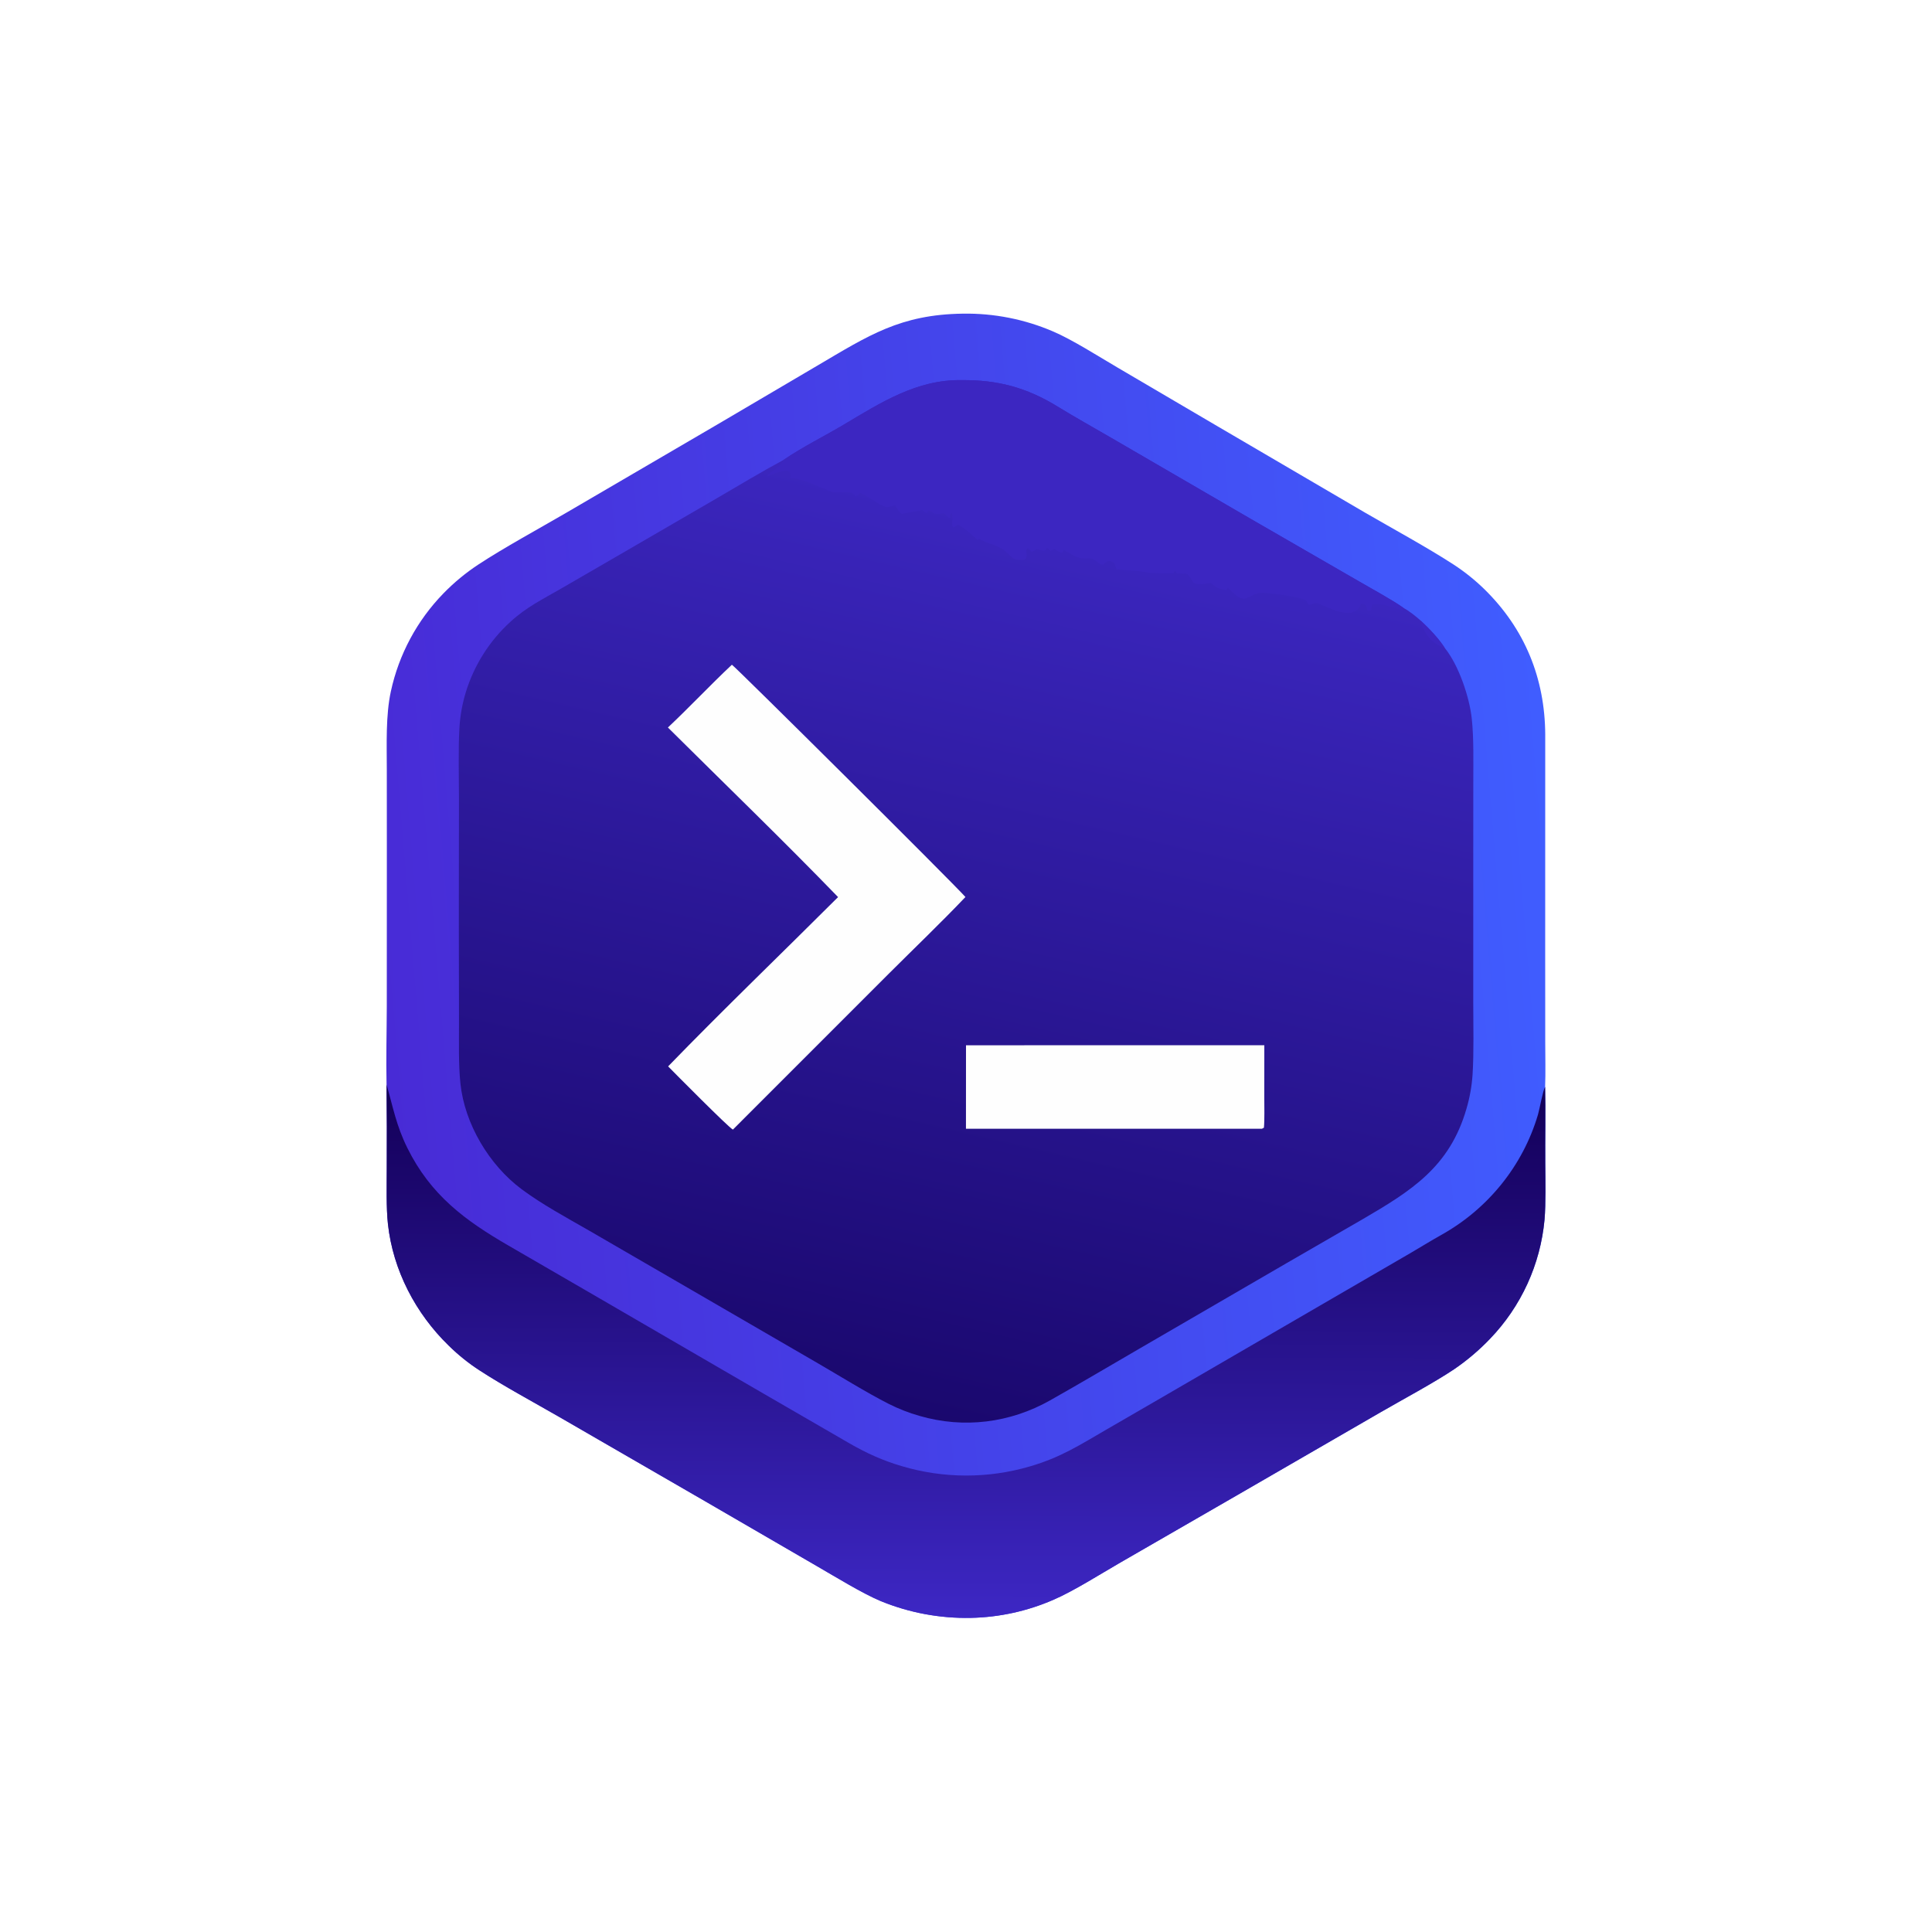
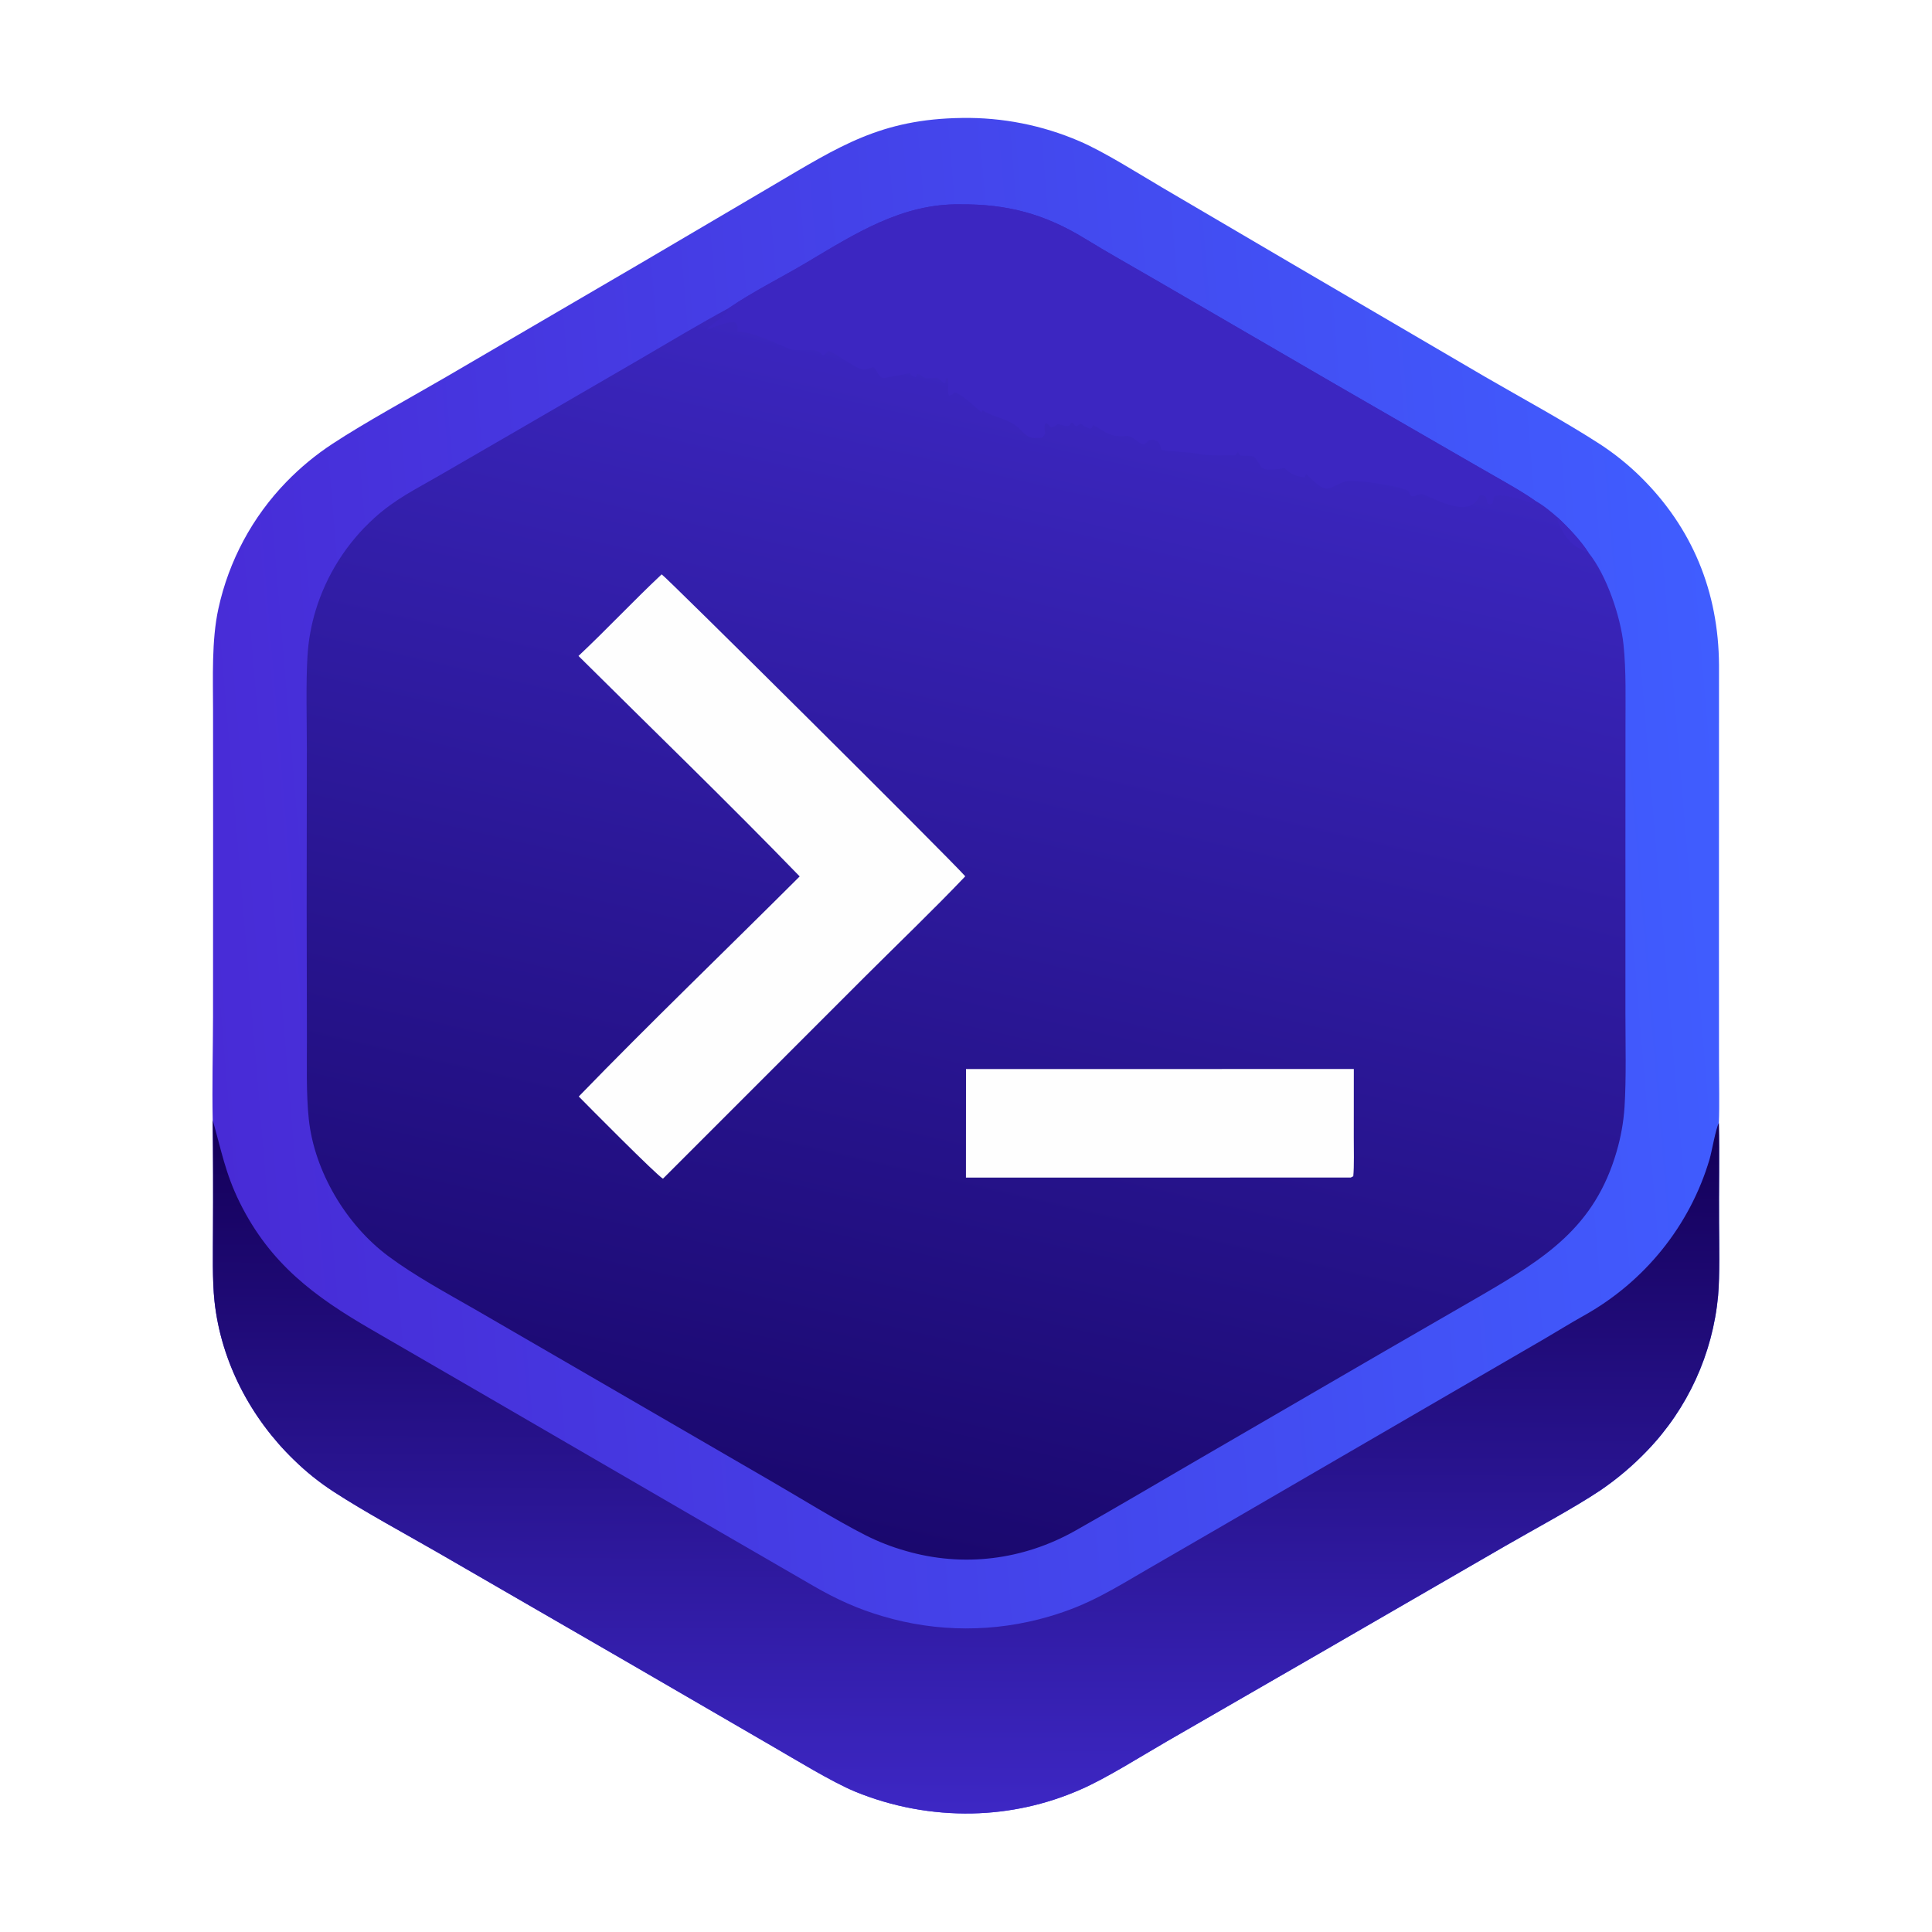
- <svg xmlns="http://www.w3.org/2000/svg" width="512" height="512">
+ <svg xmlns="http://www.w3.org/2000/svg" viewBox="0 0 512 512" shape-rendering="geometricPrecision">
  <defs>
    <linearGradient id="a" x1="398.77" x2="1646.86" y1="1000.06" y2="895.472" gradientTransform="scale(.25)" gradientUnits="userSpaceOnUse">
      <stop offset="0" style="stop-color:#482bd6;stop-opacity:1" />
      <stop offset="1" style="stop-color:#405dff;stop-opacity:1" />
    </linearGradient>
    <linearGradient id="b" x1="1023.29" x2="1020.89" y1="1162.33" y2="1713" gradientTransform="scale(.25)" gradientUnits="userSpaceOnUse">
      <stop offset="0" style="stop-color:#14005a;stop-opacity:1" />
      <stop offset="1" style="stop-color:#3d27c4;stop-opacity:1" />
    </linearGradient>
    <linearGradient id="c" x1="901.175" x2="1115.46" y1="1482.1" y2="557.879" gradientTransform="scale(.25)" gradientUnits="userSpaceOnUse">
      <stop offset="0" style="stop-color:#1a086e;stop-opacity:1" />
      <stop offset="1" style="stop-color:#3b26be;stop-opacity:1" />
    </linearGradient>
  </defs>
-   <path d="M102.438 287.414c-.145-6.86.046-14.062.066-20.969l.016-38.715-.012-23.785c-.004-6.652-.32-14.351 1.086-20.773a53.4 53.4 0 0 1 13.91-25.906 55.5 55.5 0 0 1 9.379-7.735c6.539-4.304 16.168-9.562 23.11-13.601L190 112.555l26.652-15.688c13.52-7.957 21.946-13.527 38.536-13.746a58.2 58.2 0 0 1 23.902 4.723c5.012 2.14 12.012 6.586 16.875 9.449l26.683 15.668 39.098 22.887c7.371 4.277 16.442 9.199 23.477 13.765a53.6 53.6 0 0 1 8.168 6.547c10.71 10.496 16.023 23.594 16.113 38.504l-.012 58.992.012 22.48c0 3.727.117 8.223-.031 11.88.152 6.625-.012 13.66.039 20.32.027 4.363.168 10.629-.192 14.867a52.5 52.5 0 0 1-14.484 31.629 59.7 59.7 0 0 1-9.5 8.047c-5.352 3.59-13.715 8.055-19.512 11.41l-37.738 21.82-31.207 17.996c-5.219 3.008-12.266 7.493-17.582 9.797a57.7 57.7 0 0 1-22.024 4.852 59.8 59.8 0 0 1-23.906-4.465c-4.82-2.016-12.035-6.46-16.75-9.176l-29.828-17.312-38.57-22.29c-6.57-3.784-14.832-8.245-21.074-12.308a52 52 0 0 1-8.188-6.562c-8.8-8.52-14.816-20.02-16.148-32.254-.477-4.364-.313-10.11-.313-14.653q.065-11.157-.058-22.32" style="stroke:none;fill-rule:nonzero;fill:url(#a)" />
-   <path d="M102.438 287.414c1.761 6.145 2.566 10.848 5.519 16.816 6.18 12.473 15.238 19.176 26.828 25.88 30.137 17.421 60.125 34.956 90.27 52.359 4.53 2.613 8.922 4.617 13.953 6.082a59.8 59.8 0 0 0 33.898.07c8.254-2.398 13.196-5.664 20.492-9.879l14.73-8.531L349.806 346l23.957-13.91c2.699-1.57 5.472-3.305 8.144-4.793 12.375-6.883 21.668-18.336 25.68-31.934.437-1.476 1.266-6.304 1.887-7.347.152 6.625-.012 13.66.039 20.32.027 4.363.168 10.629-.192 14.867a52.5 52.5 0 0 1-14.484 31.629 59.7 59.7 0 0 1-9.5 8.047c-5.352 3.59-13.715 8.055-19.512 11.41l-37.738 21.82-31.207 17.996c-5.219 3.008-12.266 7.493-17.582 9.797a57.7 57.7 0 0 1-22.024 4.852 59.8 59.8 0 0 1-23.906-4.465c-4.82-2.016-12.035-6.46-16.75-9.176l-29.828-17.312-38.57-22.29c-6.57-3.784-14.832-8.245-21.074-12.308a52 52 0 0 1-8.188-6.562c-8.8-8.52-14.816-20.02-16.148-32.254-.477-4.364-.313-10.11-.313-14.653q.065-11.157-.058-22.32" style="stroke:none;fill-rule:nonzero;fill:url(#b)" />
-   <path d="M207.664 121.871c4.871-3.344 10.844-6.3 15.875-9.297 9.828-5.844 19.422-12.035 31.305-11.84 9.543-.074 17.172 1.946 25.363 6.965 4.582 2.813 9.434 5.516 14.09 8.223l37.098 21.55 28.449 16.419c3.27 1.918 9.36 5.218 12.152 7.25 1.516.8 3.285 2.25 4.57 3.382 2.149 1.997 4.766 4.762 6.356 7.247 3.664 4.539 6.52 12.996 7.117 18.73.555 5.313.395 11.238.399 16.602l-.012 25.437v33.035c0 5.973.195 13.348-.184 19.238a42 42 0 0 1-1.617 9.032c-4.46 15.422-14.617 21.734-27.512 29.261l-20.086 11.602-39.058 22.688c-7.883 4.585-15.742 9.234-23.688 13.718-10.617 5.992-22.883 7.524-34.594 4.114a45.6 45.6 0 0 1-8.242-3.223c-5.914-3.004-13.195-7.543-19.082-10.945l-37.707-21.875-22.617-13.11c-5.871-3.37-12.437-6.922-17.828-10.941-8.578-6.395-15.059-17.266-16.188-27.938-.546-5.18-.37-11.058-.382-16.36l-.047-26.26.035-32.891c0-5.582-.207-13.38.125-18.793a40.3 40.3 0 0 1 1.672-9.383 41.9 41.9 0 0 1 11.902-18.785c4.324-3.93 8.418-5.868 13.3-8.703l15.169-8.782 25.855-15.011c5.848-3.407 12.082-7.168 18.012-10.356" style="stroke:none;fill-rule:nonzero;fill:url(#c)" />
-   <path d="M207.664 121.871c4.871-3.344 10.844-6.3 15.875-9.297 9.828-5.844 19.422-12.035 31.305-11.84 9.543-.074 17.172 1.946 25.363 6.965 4.582 2.813 9.434 5.516 14.09 8.223l37.098 21.55 28.449 16.419c3.27 1.918 9.36 5.218 12.152 7.25l-.254.691c-1.426-.64-6.765-2.34-8.14-1.555q-.107.69-.23 1.375c-.571.375-.259.278-.993.157a30 30 0 0 0-.43-1.422c-.734-.477-.34-.352-1.222-.387-1.84 4.887-8.356 1.125-11.301-.062-1.309-.528-1.54.546-2.68.28a4.6 4.6 0 0 1-.57-1.058c-1.5-1.039-11.102-2.418-12.754-1.941-3.723 1.07-3.387 3.273-8.031-1.485q-.219.346-.43.7c-1.899-.457-2.59-.516-4.008-1.93-1.297.172-4.098.738-4.777-.254-1.813-2.66-.88-2.156-4.301-2.281l-.434-.781c-.222.199-.351.449-.503.703-1.844.007-5.594.144-7.211-.235-2.051-.484-6.22-.453-7.899-.898-.441-1.477-.262-1.567-1.7-2.09-1.093.176-.8.176-1.784 1-1.266-.02-2.207-1.805-3.617-1.7-3.516.266-4-.745-6.825-2.241-.316.66-.07.445-.62.785-.833-.36-1.126-.543-1.9-1.032l-1.003.508-.707-.738-.223.031c-.703 1.23-1.293.45-2.73.246-.656.434-.656.45-1.395.696-.515-.578-.418-.575-1.058-.961-.809 1.246.59 2.105-.883 3.082-2.29.105-2.574.074-4.305-1.696-2.25-2.293-5.137-2.335-7.715-3.914l-.199.446c-.984-.883-4.351-4.028-5.469-4.106-.515.414-.527.496-1.148.672-.531-1.281.14-2.27-.305-3.668l-.336.082-.129 1.008-.254.059-1.37-1.184c-3.614.531-2.274-.371-4.157-.762l-.226.688c-.614-.016-.684-.285-1.29-.817.09.004-5.003.961-5.41 1.028-1.05-.461-1.062-1.45-1.941-2.266-.531.172-1.492.512-2.043.48-1.758-.109-6.145-3.812-7.188-3.73-1.785 1.848-.671.168-2.726-.164-1.05-.172-3.965.105-4.777-.184-2.817-1.02-8.11-3.75-10.98-3.597.034-1.04.214-1.442-.622-1.989-1.844.024-3.953.926-5.637 1.625.899-1.52 3.344-1.992 4.508-4.484m168.902 42.652c2.149 1.997 4.766 4.762 6.356 7.247-2.32-.868-4.125-2.16-5.3-4.395l-.185-.363c-.539-1.024-.843-1.364-.87-2.489" style="stroke:none;fill-rule:nonzero;fill:#3c26c1;fill-opacity:1" />
-   <path d="M193.957 176.16c.613.219 58.492 57.703 61.895 61.555-6.387 6.715-13.688 13.71-20.29 20.3l-41.335 41.34c-1.16-.566-15.59-15.136-17.168-16.753 14.523-14.98 30.214-30.059 45.039-44.864-14.528-15.004-30.211-30.156-45.094-44.941 5.723-5.379 11.164-11.2 16.953-16.637M256 277.008l79.059-.012-.008 14.02c-.004 2.07.097 5.898-.102 7.843l-.508.266-78.453.012Zm0 0" style="stroke:none;fill-rule:nonzero;fill:#fefefe;fill-opacity:1" />
+   <g transform="translate(-76.8, -76.8) scale(1.3)">
+     <path d="M102.438 287.414c-.145-6.86.046-14.062.066-20.969l.016-38.715-.012-23.785c-.004-6.652-.32-14.351 1.086-20.773a53.4 53.4 0 0 1 13.91-25.906 55.5 55.5 0 0 1 9.379-7.735c6.539-4.304 16.168-9.562 23.11-13.601L190 112.555l26.652-15.688c13.52-7.957 21.946-13.527 38.536-13.746a58.2 58.2 0 0 1 23.902 4.723c5.012 2.14 12.012 6.586 16.875 9.449l26.683 15.668 39.098 22.887c7.371 4.277 16.442 9.199 23.477 13.765a53.6 53.6 0 0 1 8.168 6.547c10.71 10.496 16.023 23.594 16.113 38.504l-.012 58.992.012 22.48c0 3.727.117 8.223-.031 11.88.152 6.625-.012 13.66.039 20.32.027 4.363.168 10.629-.192 14.867a52.5 52.5 0 0 1-14.484 31.629 59.7 59.7 0 0 1-9.5 8.047c-5.352 3.59-13.715 8.055-19.512 11.41l-37.738 21.82-31.207 17.996c-5.219 3.008-12.266 7.493-17.582 9.797a57.7 57.7 0 0 1-22.024 4.852 59.8 59.8 0 0 1-23.906-4.465c-4.82-2.016-12.035-6.46-16.75-9.176l-29.828-17.312-38.57-22.29c-6.57-3.784-14.832-8.245-21.074-12.308a52 52 0 0 1-8.188-6.562c-8.8-8.52-14.816-20.02-16.148-32.254-.477-4.364-.313-10.11-.313-14.653q.065-11.157-.058-22.32" style="stroke:none;fill-rule:nonzero;fill:url(#a)" />
+     <path d="M102.438 287.414c1.761 6.145 2.566 10.848 5.519 16.816 6.18 12.473 15.238 19.176 26.828 25.88 30.137 17.421 60.125 34.956 90.27 52.359 4.53 2.613 8.922 4.617 13.953 6.082a59.8 59.8 0 0 0 33.898.07c8.254-2.398 13.196-5.664 20.492-9.879l14.73-8.531L349.806 346l23.957-13.91c2.699-1.57 5.472-3.305 8.144-4.793 12.375-6.883 21.668-18.336 25.68-31.934.437-1.476 1.266-6.304 1.887-7.347.152 6.625-.012 13.66.039 20.32.027 4.363.168 10.629-.192 14.867a52.5 52.5 0 0 1-14.484 31.629 59.7 59.7 0 0 1-9.5 8.047c-5.352 3.59-13.715 8.055-19.512 11.41l-37.738 21.82-31.207 17.996c-5.219 3.008-12.266 7.493-17.582 9.797a57.7 57.7 0 0 1-22.024 4.852 59.8 59.8 0 0 1-23.906-4.465c-4.82-2.016-12.035-6.46-16.75-9.176l-29.828-17.312-38.57-22.29c-6.57-3.784-14.832-8.245-21.074-12.308a52 52 0 0 1-8.188-6.562c-8.8-8.52-14.816-20.02-16.148-32.254-.477-4.364-.313-10.11-.313-14.653q.065-11.157-.058-22.32" style="stroke:none;fill-rule:nonzero;fill:url(#b)" />
+     <path d="M207.664 121.871c4.871-3.344 10.844-6.3 15.875-9.297 9.828-5.844 19.422-12.035 31.305-11.84 9.543-.074 17.172 1.946 25.363 6.965 4.582 2.813 9.434 5.516 14.09 8.223l37.098 21.55 28.449 16.419c3.27 1.918 9.36 5.218 12.152 7.25 1.516.8 3.285 2.25 4.57 3.382 2.149 1.997 4.766 4.762 6.356 7.247 3.664 4.539 6.52 12.996 7.117 18.73.555 5.313.395 11.238.399 16.602l-.012 25.437v33.035c0 5.973.195 13.348-.184 19.238a42 42 0 0 1-1.617 9.032c-4.46 15.422-14.617 21.734-27.512 29.261l-20.086 11.602-39.058 22.688c-7.883 4.585-15.742 9.234-23.688 13.718-10.617 5.992-22.883 7.524-34.594 4.114a45.6 45.6 0 0 1-8.242-3.223c-5.914-3.004-13.195-7.543-19.082-10.945l-37.707-21.875-22.617-13.11c-5.871-3.37-12.437-6.922-17.828-10.941-8.578-6.395-15.059-17.266-16.188-27.938-.546-5.18-.37-11.058-.382-16.36l-.047-26.26.035-32.891c0-5.582-.207-13.38.125-18.793a40.3 40.3 0 0 1 1.672-9.383 41.9 41.9 0 0 1 11.902-18.785c4.324-3.93 8.418-5.868 13.3-8.703l15.169-8.782 25.855-15.011c5.848-3.407 12.082-7.168 18.012-10.356" style="stroke:none;fill-rule:nonzero;fill:url(#c)" />
+     <path d="M207.664 121.871c4.871-3.344 10.844-6.3 15.875-9.297 9.828-5.844 19.422-12.035 31.305-11.84 9.543-.074 17.172 1.946 25.363 6.965 4.582 2.813 9.434 5.516 14.09 8.223l37.098 21.55 28.449 16.419c3.27 1.918 9.36 5.218 12.152 7.25l-.254.691c-1.426-.64-6.765-2.34-8.14-1.555q-.107.69-.23 1.375c-.571.375-.259.278-.993.157a30 30 0 0 0-.43-1.422c-.734-.477-.34-.352-1.222-.387-1.84 4.887-8.356 1.125-11.301-.062-1.309-.528-1.54.546-2.68.28a4.6 4.6 0 0 1-.57-1.058c-1.5-1.039-11.102-2.418-12.754-1.941-3.723 1.07-3.387 3.273-8.031-1.485q-.219.346-.43.7c-1.899-.457-2.59-.516-4.008-1.93-1.297.172-4.098.738-4.777-.254-1.813-2.66-.88-2.156-4.301-2.281l-.434-.781c-.222.199-.351.449-.503.703-1.844.007-5.594.144-7.211-.235-2.051-.484-6.22-.453-7.899-.898-.441-1.477-.262-1.567-1.7-2.09-1.093.176-.8.176-1.784 1-1.266-.02-2.207-1.805-3.617-1.7-3.516.266-4-.745-6.825-2.241-.316.66-.07.445-.62.785-.833-.36-1.126-.543-1.9-1.032l-1.003.508-.707-.738-.223.031c-.703 1.23-1.293.45-2.73.246-.656.434-.656.45-1.395.696-.515-.578-.418-.575-1.058-.961-.809 1.246.59 2.105-.883 3.082-2.29.105-2.574.074-4.305-1.696-2.25-2.293-5.137-2.335-7.715-3.914l-.199.446c-.984-.883-4.351-4.028-5.469-4.106-.515.414-.527.496-1.148.672-.531-1.281.14-2.27-.305-3.668l-.336.082-.129 1.008-.254.059-1.37-1.184c-3.614.531-2.274-.371-4.157-.762l-.226.688c-.614-.016-.684-.285-1.29-.817.09.004-5.003.961-5.41 1.028-1.05-.461-1.062-1.45-1.941-2.266-.531.172-1.492.512-2.043.48-1.758-.109-6.145-3.812-7.188-3.73-1.785 1.848-.671.168-2.726-.164-1.05-.172-3.965.105-4.777-.184-2.817-1.02-8.11-3.75-10.98-3.597.034-1.04.214-1.442-.622-1.989-1.844.024-3.953.926-5.637 1.625.899-1.52 3.344-1.992 4.508-4.484m168.902 42.652c2.149 1.997 4.766 4.762 6.356 7.247-2.32-.868-4.125-2.16-5.3-4.395l-.185-.363c-.539-1.024-.843-1.364-.87-2.489" style="stroke:none;fill-rule:nonzero;fill:#3c26c1;fill-opacity:1" />
+     <path d="M193.957 176.16c.613.219 58.492 57.703 61.895 61.555-6.387 6.715-13.688 13.71-20.29 20.3l-41.335 41.34c-1.16-.566-15.59-15.136-17.168-16.753 14.523-14.98 30.214-30.059 45.039-44.864-14.528-15.004-30.211-30.156-45.094-44.941 5.723-5.379 11.164-11.2 16.953-16.637M256 277.008l79.059-.012-.008 14.02c-.004 2.07.097 5.898-.102 7.843l-.508.266-78.453.012Zm0 0" style="stroke:none;fill-rule:nonzero;fill:#fefefe;fill-opacity:1" />
+   </g>
</svg>
